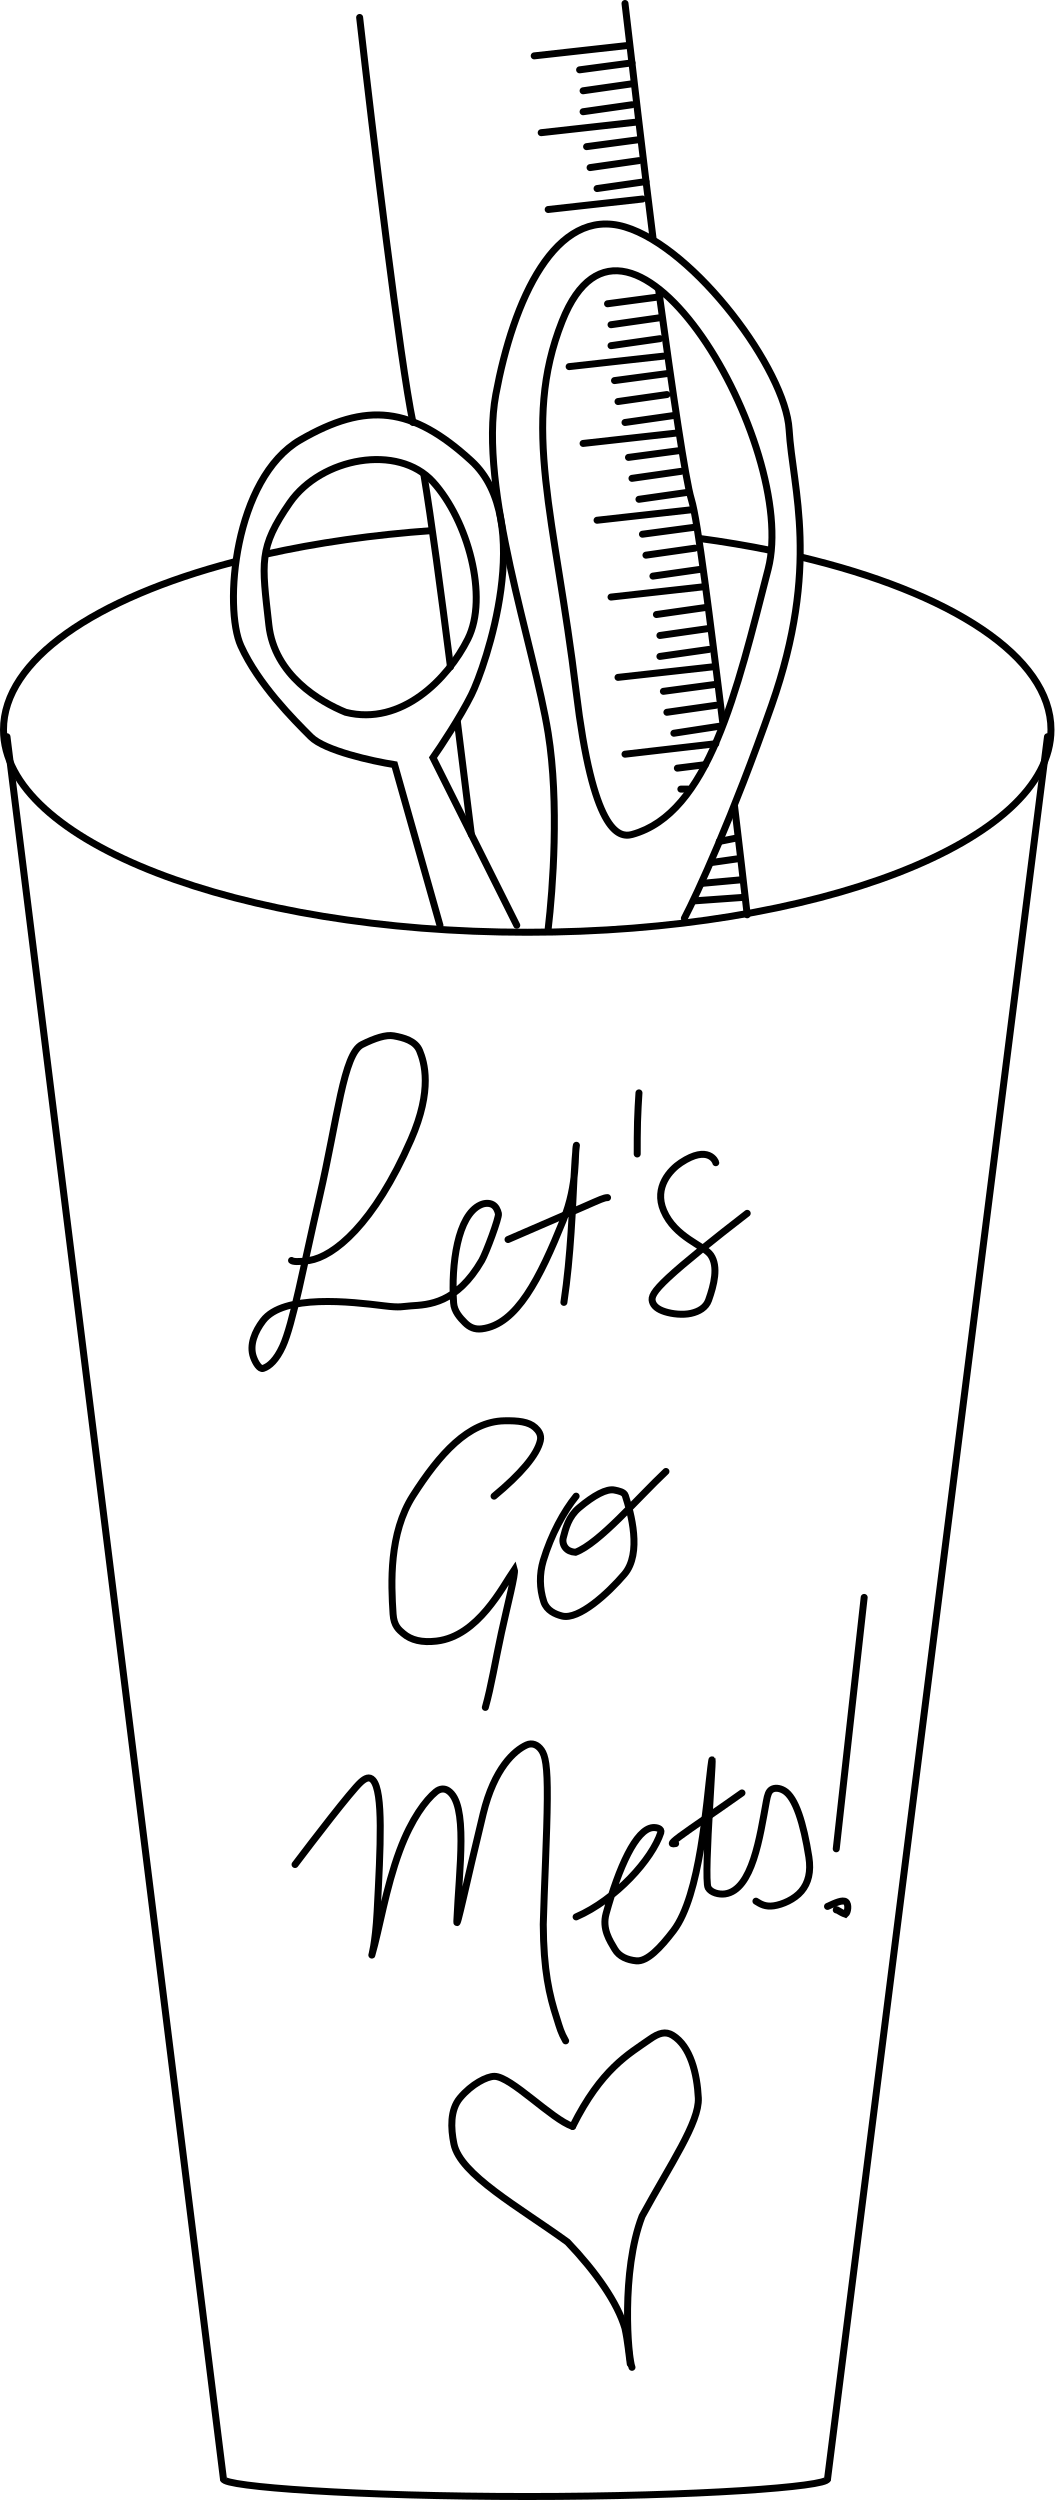
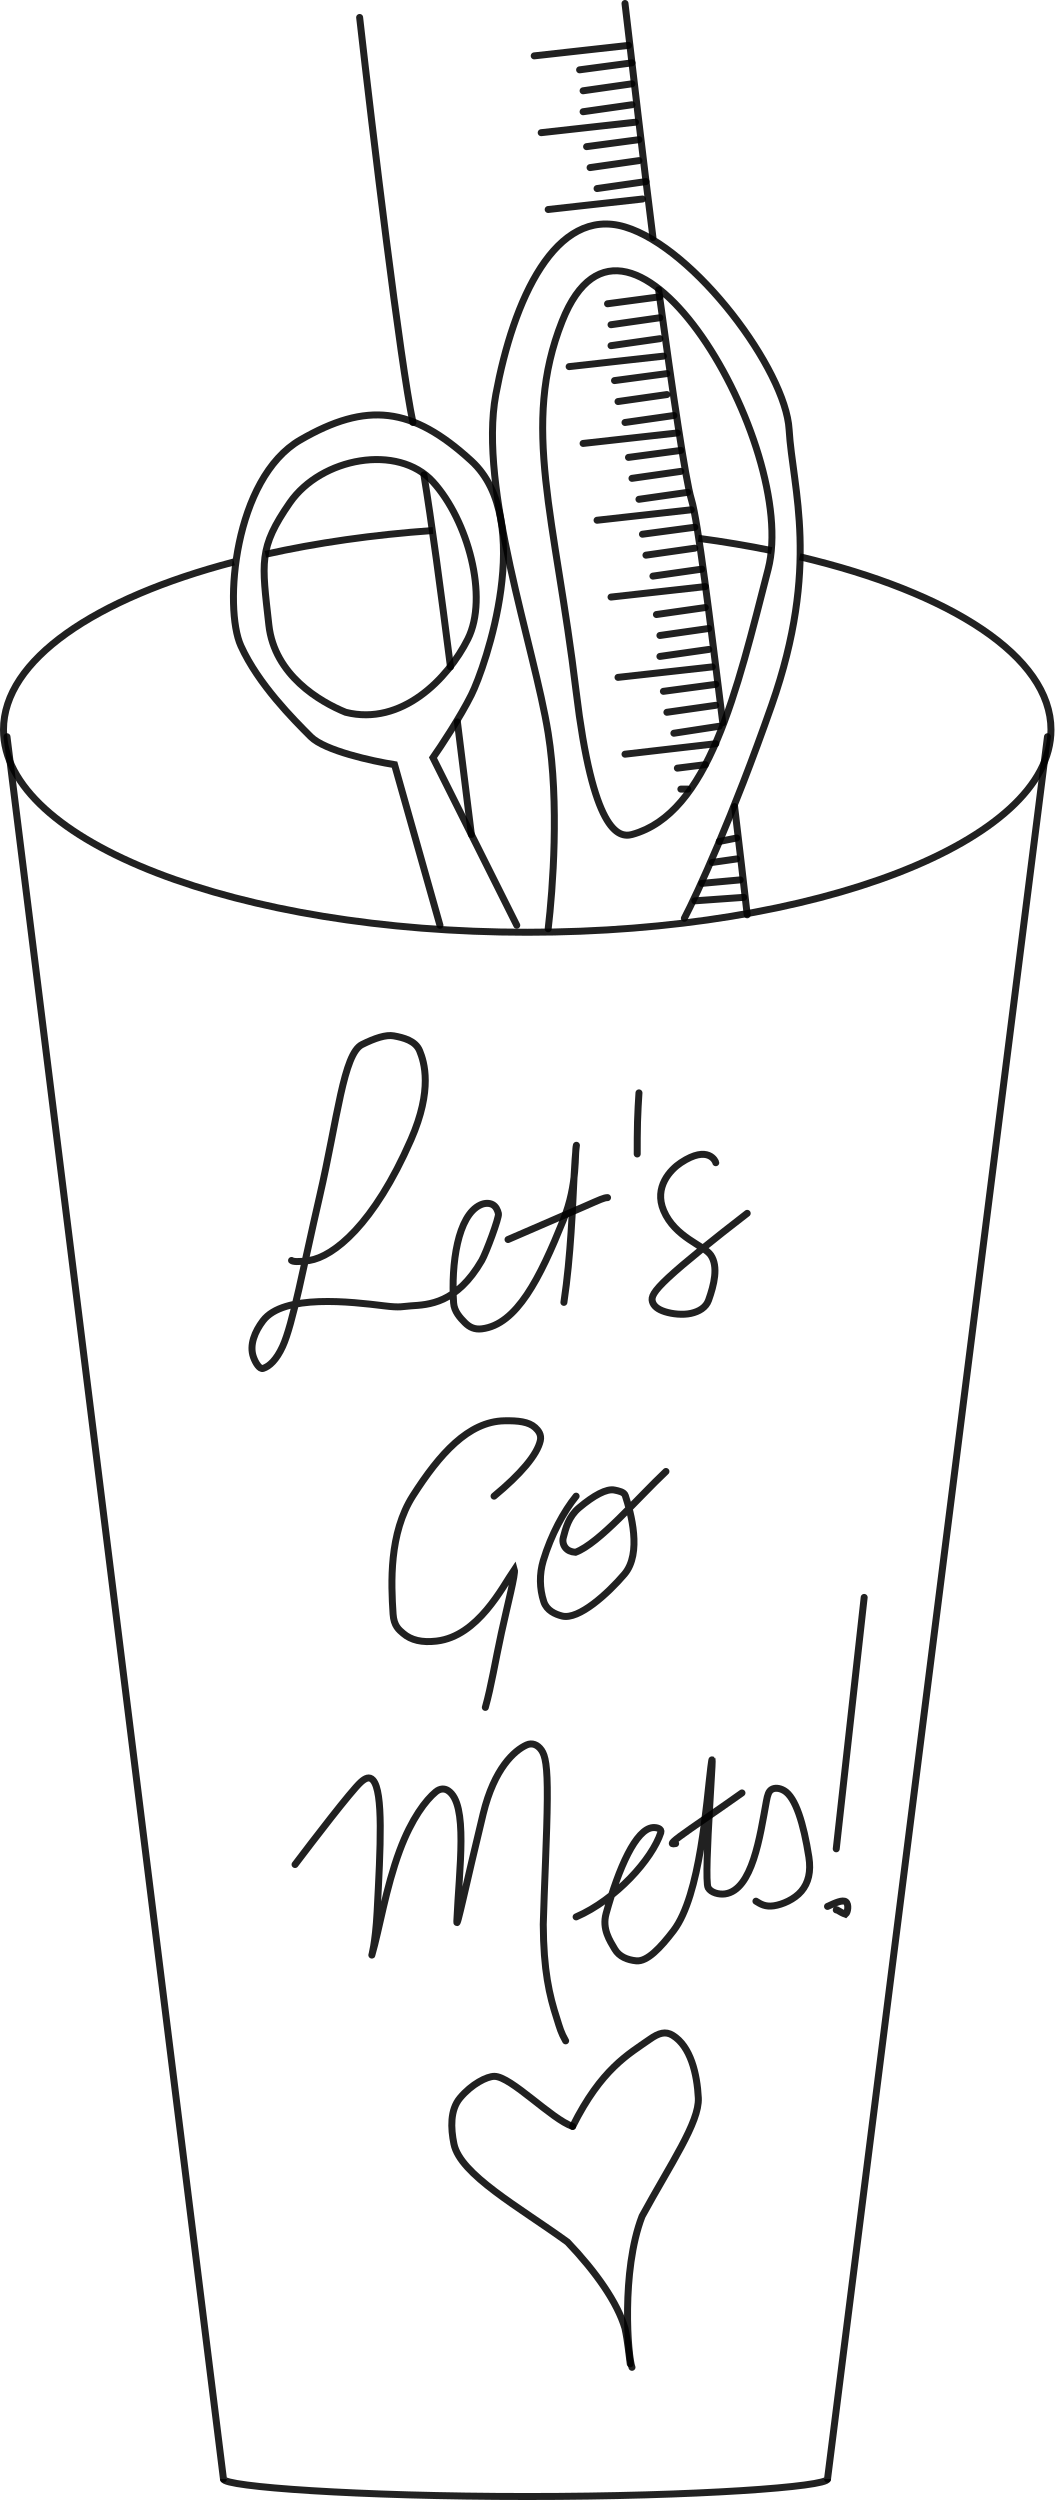
- <svg xmlns="http://www.w3.org/2000/svg" width="151" height="358" fill="none">
-   <path stroke="#000" d="M38 79.38c7.31-1.635 15.4-2.807 24-3.411M100 77.083c3.635.485 7.143 1.076 10.5 1.762M33.5 80.47C13.587 85.684.5 94.501.5 104.5c0 16.016 33.579 29 75 29s75-12.984 75-29c0-10.493-14.412-19.684-36-24.776M118.5 355c0 1.105-18.7 2.5-43 2.5S32 356.105 32 355" />
-   <path stroke="#000" stroke-linecap="round" d="M1 105.5 32 355M150 105.5 118.5 355" />
-   <path fill="#000" d="m90.5 119.5.132.483zm-8-20.5-.496.06zm-2-53 .465.184zm10 73.5-.132-.482c-.416.113-.882.138-1.397-.124-.532-.271-1.182-.879-1.88-2.176-1.403-2.605-2.895-7.786-4.094-17.777L82.5 99l-.496.059c1.2 10.008 2.708 15.35 4.206 18.132.751 1.396 1.527 2.196 2.307 2.593.797.406 1.531.357 2.115.198zm-8-20.5.496-.06c-.75-6.26-1.623-11.769-2.415-16.737-.793-4.973-1.503-9.396-1.935-13.505-.863-8.207-.61-15.117 2.319-22.514L80.5 46l-.465-.184c-3.01 7.603-3.256 14.693-2.384 22.986.436 4.141 1.15 8.593 1.942 13.558.792 4.969 1.662 10.46 2.41 16.7zm-2-53 .465.184c1.168-2.95 2.542-4.822 4.004-5.86 1.444-1.024 3.014-1.264 4.667-.876 1.672.392 3.444 1.433 5.23 3 1.782 1.562 3.552 3.627 5.224 6.025 3.343 4.798 6.258 10.89 8.056 16.866 1.803 5.99 2.461 11.792 1.37 16.037l.484.124.484.125c1.159-4.506.442-10.517-1.38-16.574-1.827-6.07-4.787-12.26-8.194-17.15-1.703-2.445-3.526-4.575-5.385-6.206-1.855-1.626-3.77-2.777-5.66-3.22-1.91-.449-3.778-.17-5.475 1.034-1.678 1.191-3.148 3.258-4.355 6.307zM110 81.5l-.484-.124c-2.255 8.768-4.37 17.472-7.289 24.367-2.926 6.911-6.595 11.839-11.859 13.275l.132.482.132.483c5.736-1.565 9.567-6.886 12.516-13.85 2.956-6.981 5.091-15.777 7.336-24.508z" />
-   <path stroke="#000" stroke-linecap="round" d="M78.5 133c.667-5.667 1.6-18 0-28-2-12.5-10-35-7.5-48.5s8.5-27 18.5-24 23 20.5 23.5 29 4.5 19.5-2.5 39.5c-5.6 16-10.667 27-12.5 30.5" />
-   <path stroke="#000" stroke-linecap="round" d="m63 132.5-6.5-23c-3.167-.5-10-2-12-4-2.5-2.5-7.5-7.5-10-13S33.51 68.494 43 63c9.5-5.5 16-4.792 24.5 3 9.273 8.5 2 29.5 0 33.5-1.6 3.2-4.333 7.333-5.5 9l12 24" />
-   <path stroke="#000" stroke-linecap="round" d="M38.5 89.5c.8 7.2 7.333 11 11 12.5 8 2 14.636-4.773 17.5-10.5 3-6 0-17-5-22.5s-16-3.5-20.5 3-4 8.5-3 17.5ZM89.5.5c1.009 8.631 2.498 21.548 4 33.5M94.317 41.5c1.998 14.673 3.872 27.363 4.683 30 .962 3.126 2.644 17.107 4.5 32M105.193 115.5c.694 5.804 1.321 11.211 1.807 15.5M67.5 119.5c-.622-5.016-1.302-10.538-2-16.124" />
-   <path stroke="#000" stroke-linecap="round" d="M64.508 95.5c-1.374-10.815-2.743-21.076-3.803-27.5M59.132 60.5c-1.825-8.643-5.77-41.547-7.632-58M90 6.5 76.5 8M91 17.5 77.5 19M90.5 9 83 10M90.5 12l-7 1M90.5 15l-7 1M92 28.5 78.5 30M91.5 20 84 21M91.5 23l-7 1M92.5 26l-7 1M95 51l-13.5 1.5M94.5 42.5l-7.5 1M94.5 45.5l-7 1M94.5 48.5l-7 1M97 62l-13.5 1.5M95.5 53.5l-7.5 1M102 95.5 88.5 97M101 87l-7 1M101.5 90l-7 1M101.5 93l-7 1M102.5 106.5l-13 1.5M102.5 98 95 99M102.5 101l-7 1M103 104l-6.5 1M101 109.5l-4 .5M98.5 113h-1M106.5 128.5l-7 .5M105.5 120l-2.5.5M105.5 123l-3.5.5M106 126l-5.5.5M95.5 56.5l-7 1M96.5 59.5l-7 1M99 73l-13.5 1.5M97.5 64.5l-7.5 1M97.5 67.5l-7 1M98.5 70.5l-7 1M101 84l-13.5 1.5M99.5 75.5l-7.5 1M99.5 78.5l-7 1M100.5 81.5l-7 1M41.75 180.5c.165.165.992.25 2.53.003 3.51-.565 9.242-5.119 14.569-17.298C62 156 60.753 152.093 60.089 150.47c-.593-1.449-2.331-1.885-3.704-2.135-1.11-.202-2.707.328-4.539 1.241-2.661 1.328-3.501 10.604-6.085 21.792-2.311 10.007-3.836 18.28-5.292 21.443-.886 1.925-1.882 2.852-2.795 3.147-.49.158-1.079-.778-1.376-1.613-.621-1.742.197-3.67 1.36-5.209 2.928-3.875 12.632-2.721 17.37-2.138 2.367.291 2.573.082 3.82 0 2.474-.164 6.533-.274 10.138-6.498.61-1.052 2.514-6.155 2.39-6.7s-.371-1.04-.829-1.295-1.117-.255-1.746.034c-3.269 1.501-4.211 8.511-3.847 14.026.08 1.23.951 2.165 1.62 2.84s1.411 1.005 2.412.886c5.014-.594 8.329-7.261 11.67-15.552 2.123-5.268 1.591-9.646 1.884-10.733.045-.178-.12.399-.329 4.409s-.456 11.435-1.461 18.085" />
-   <path stroke="#000" stroke-linecap="round" d="M72.75 177.5c4.207-1.815 8.415-3.63 10.83-4.689 2.415-1.058 2.91-1.306 3.42-1.311M91.5 156.5c-.082 1.32-.165 2.64-.207 4.145-.043 1.505-.043 3.155-.043 4.605M102.5 166.5c0-.165-1.041-2.62-5 0-1.497.991-3.883 3.5-2.463 6.861 1.63 3.855 5.79 4.967 6.748 6.378 1.113 1.64.467 4.249-.32 6.454-.373 1.043-1.365 1.627-2.532 1.885-1.168.257-2.653.092-3.707-.24-1.053-.333-1.631-.828-1.805-1.454s.074-1.369 2.305-3.443 6.439-5.456 11.274-9.191M70.75 214.25c3.795-3.135 6.162-5.905 6.623-7.944.194-.863-.283-1.461-.742-1.882-.908-.834-2.456-1.006-4.407-.966-5.171.106-9.284 4.772-13.085 10.72-3.454 5.404-3.139 12.545-2.85 16.958.112 1.712.866 2.269 1.452 2.773 1.124.965 2.666 1.341 4.784 1.094 5.93-.693 9.46-7.805 11.133-10.244.187.614-.968 4.986-1.852 9.054-.883 4.067-1.461 7.697-2.306 10.687M82.5 214.25c-1.745 2.16-3.575 5.48-4.705 9.235a9.93 9.93 0 0 0 .076 5.88c.419 1.259 1.624 1.8 2.622 2.05 2.376.596 6.567-3.23 8.918-5.989 2.553-2.995.924-8.826.135-11.252-.174-.536-.951-.669-1.537-.796-1.144-.249-2.996.78-5.078 2.526-1.547 1.298-1.928 3.006-2.262 4.254a1.65 1.65 0 0 0 .286 1.461c.29.379.785.626 1.453.671 3.415-1.28 8.892-7.745 12.956-11.575M42.25 267c2.56-3.385 7.993-10.492 9.406-11.782.64-.584 1.249-.878 1.753-.305 1.488 1.69 1.093 9.445.595 18.856-.246 4.646-.837 6.474-.755 6.196 1.087-3.712 1.991-9.602 3.986-14.967 1.702-4.578 3.758-7.24 5.171-8.407.613-.505 1.249-.506 1.753-.177 2.928 1.911 1.593 11.116 1.26 18.704-.065 1.481 1.319-5.308 3.771-15.38 1.587-6.52 4.468-9.065 6.214-9.858.788-.358 1.581-.05 2.129.736.547.787.877 2.189.84 6.995-.035 4.807-.448 12.974-.578 17.965.035 6.559.865 10.154 1.948 13.484.422 1.35.587 2.01 1.257 3.19M82.5 274.5c5.733-2.482 10.9-8.31 12.125-12.072.187-.575-.615-.758-1.118-.719-2.44.188-4.907 5.761-6.712 12.31-.61 2.214.535 3.891 1.241 5.097.627 1.072 1.791 1.549 3.079 1.675 1.554.153 3.458-1.861 5.33-4.315 3.878-5.082 4.715-18.491 5.346-23.431.787-6.16-1.126 15.948-.381 17.279.404.721 1.57 1.001 2.41.884 3.934-.551 5.005-8.263 5.927-13.275.171-.927.333-1.423.748-1.678s1.075-.255 1.786.158c1.652.957 2.797 4.727 3.548 9.511.333 2.125-.074 3.711-1.068 4.89s-2.726 1.921-3.949 2.097c-1.222.177-1.882-.236-2.562-.661" />
-   <path stroke="#000" stroke-linecap="round" d="M96.75 264c-.495.083-.99.165.611-1.03 1.602-1.195 5.314-3.67 8.889-6.22M119.75 264.75l4-36M119.75 273.5c0-.165.495.328 1.328.625.337-.28.502-1.435.051-1.782-.451-.348-1.524.147-2.629.657M82 304.5c-2.975-.985-8.82-7.165-11.2-7.167-1.07-.002-3.264 1.105-4.929 3.1-1.431 1.715-1.327 4.322-.871 6.567.896 4.408 9.365 9.055 16.267 14.061 4.103 4.304 7.143 8.672 8.226 12.328.422 1.924.587 3.986.757 5.111" />
-   <path stroke="#000" stroke-linecap="round" d="M82 304.5c4.125-8.25 7.983-10.32 11.061-12.485 1.3-.914 2.254-1.175 3.258-.561 2.569 1.571 3.511 5.529 3.681 8.979.171 3.461-3.975 9.44-8.055 16.931-3.027 7.874-2.027 20.216-1.445 21.636" />
+ <svg xmlns="http://www.w3.org/2000/svg" viewBox="0 0 151 358" width="151" height="358" fill="none">
+   <path stroke="rgba(0, 0, 0, .87)" d="M38 79.38c7.31-1.635 15.4-2.807 24-3.411M100 77.083c3.635.485 7.143 1.076 10.5 1.762M33.5 80.47C13.587 85.684.5 94.501.5 104.5c0 16.016 33.579 29 75 29s75-12.984 75-29c0-10.493-14.412-19.684-36-24.776M118.5 355c0 1.105-18.7 2.5-43 2.5S32 356.105 32 355" />
+   <path stroke="rgba(0, 0, 0, .87)" stroke-linecap="round" d="M1 105.5 32 355M150 105.5 118.5 355" />
+   <path fill="rgba(0, 0, 0, .87)" d="m90.5 119.5.132.483zm-8-20.5-.496.06zm-2-53 .465.184zm10 73.5-.132-.482c-.416.113-.882.138-1.397-.124-.532-.271-1.182-.879-1.88-2.176-1.403-2.605-2.895-7.786-4.094-17.777L82.5 99l-.496.059c1.2 10.008 2.708 15.35 4.206 18.132.751 1.396 1.527 2.196 2.307 2.593.797.406 1.531.357 2.115.198zm-8-20.5.496-.06c-.75-6.26-1.623-11.769-2.415-16.737-.793-4.973-1.503-9.396-1.935-13.505-.863-8.207-.61-15.117 2.319-22.514L80.5 46l-.465-.184c-3.01 7.603-3.256 14.693-2.384 22.986.436 4.141 1.15 8.593 1.942 13.558.792 4.969 1.662 10.46 2.41 16.7zm-2-53 .465.184c1.168-2.95 2.542-4.822 4.004-5.86 1.444-1.024 3.014-1.264 4.667-.876 1.672.392 3.444 1.433 5.23 3 1.782 1.562 3.552 3.627 5.224 6.025 3.343 4.798 6.258 10.89 8.056 16.866 1.803 5.99 2.461 11.792 1.37 16.037l.484.124.484.125c1.159-4.506.442-10.517-1.38-16.574-1.827-6.07-4.787-12.26-8.194-17.15-1.703-2.445-3.526-4.575-5.385-6.206-1.855-1.626-3.77-2.777-5.66-3.22-1.91-.449-3.778-.17-5.475 1.034-1.678 1.191-3.148 3.258-4.355 6.307zM110 81.5l-.484-.124c-2.255 8.768-4.37 17.472-7.289 24.367-2.926 6.911-6.595 11.839-11.859 13.275l.132.482.132.483c5.736-1.565 9.567-6.886 12.516-13.85 2.956-6.981 5.091-15.777 7.336-24.508z" />
+   <path stroke="rgba(0, 0, 0, .87)" stroke-linecap="round" d="M78.5 133c.667-5.667 1.6-18 0-28-2-12.5-10-35-7.5-48.5s8.5-27 18.5-24 23 20.5 23.5 29 4.5 19.5-2.5 39.5c-5.6 16-10.667 27-12.5 30.5" />
+   <path stroke="rgba(0, 0, 0, .87)" stroke-linecap="round" d="m63 132.5-6.5-23c-3.167-.5-10-2-12-4-2.5-2.5-7.5-7.5-10-13S33.51 68.494 43 63c9.5-5.5 16-4.792 24.5 3 9.273 8.5 2 29.5 0 33.5-1.6 3.2-4.333 7.333-5.5 9l12 24" />
+   <path stroke="rgba(0, 0, 0, .87)" stroke-linecap="round" d="M38.5 89.5c.8 7.2 7.333 11 11 12.5 8 2 14.636-4.773 17.5-10.5 3-6 0-17-5-22.5s-16-3.5-20.5 3-4 8.5-3 17.5ZM89.5.5c1.009 8.631 2.498 21.548 4 33.5M94.317 41.5c1.998 14.673 3.872 27.363 4.683 30 .962 3.126 2.644 17.107 4.5 32M105.193 115.5c.694 5.804 1.321 11.211 1.807 15.5M67.5 119.5c-.622-5.016-1.302-10.538-2-16.124" />
+   <path stroke="rgba(0, 0, 0, .87)" stroke-linecap="round" d="M64.508 95.5c-1.374-10.815-2.743-21.076-3.803-27.5M59.132 60.5c-1.825-8.643-5.77-41.547-7.632-58M90 6.5 76.5 8M91 17.5 77.5 19M90.5 9 83 10M90.5 12l-7 1M90.5 15l-7 1M92 28.5 78.5 30M91.5 20 84 21M91.5 23l-7 1M92.5 26l-7 1M95 51l-13.5 1.5M94.5 42.5l-7.5 1M94.5 45.5l-7 1M94.5 48.5l-7 1M97 62l-13.5 1.5M95.5 53.5l-7.5 1M102 95.5 88.5 97M101 87l-7 1M101.5 90l-7 1M101.5 93l-7 1M102.5 106.5l-13 1.5M102.5 98 95 99M102.5 101l-7 1M103 104l-6.5 1M101 109.5l-4 .5M98.5 113h-1M106.5 128.5l-7 .5M105.5 120l-2.5.5M105.5 123l-3.5.5M106 126l-5.5.5M95.5 56.5l-7 1M96.5 59.5l-7 1M99 73l-13.5 1.5M97.5 64.5l-7.5 1M97.5 67.5l-7 1M98.5 70.5l-7 1M101 84l-13.5 1.5M99.5 75.5l-7.5 1M99.5 78.5l-7 1M100.5 81.5l-7 1M41.75 180.5c.165.165.992.25 2.53.003 3.51-.565 9.242-5.119 14.569-17.298C62 156 60.753 152.093 60.089 150.47c-.593-1.449-2.331-1.885-3.704-2.135-1.11-.202-2.707.328-4.539 1.241-2.661 1.328-3.501 10.604-6.085 21.792-2.311 10.007-3.836 18.28-5.292 21.443-.886 1.925-1.882 2.852-2.795 3.147-.49.158-1.079-.778-1.376-1.613-.621-1.742.197-3.67 1.36-5.209 2.928-3.875 12.632-2.721 17.37-2.138 2.367.291 2.573.082 3.82 0 2.474-.164 6.533-.274 10.138-6.498.61-1.052 2.514-6.155 2.39-6.7s-.371-1.04-.829-1.295-1.117-.255-1.746.034c-3.269 1.501-4.211 8.511-3.847 14.026.08 1.23.951 2.165 1.62 2.84s1.411 1.005 2.412.886c5.014-.594 8.329-7.261 11.67-15.552 2.123-5.268 1.591-9.646 1.884-10.733.045-.178-.12.399-.329 4.409s-.456 11.435-1.461 18.085" />
+   <path stroke="rgba(0, 0, 0, .87)" stroke-linecap="round" d="M72.75 177.5c4.207-1.815 8.415-3.63 10.83-4.689 2.415-1.058 2.91-1.306 3.42-1.311M91.5 156.5c-.082 1.32-.165 2.64-.207 4.145-.043 1.505-.043 3.155-.043 4.605M102.5 166.5c0-.165-1.041-2.62-5 0-1.497.991-3.883 3.5-2.463 6.861 1.63 3.855 5.79 4.967 6.748 6.378 1.113 1.64.467 4.249-.32 6.454-.373 1.043-1.365 1.627-2.532 1.885-1.168.257-2.653.092-3.707-.24-1.053-.333-1.631-.828-1.805-1.454s.074-1.369 2.305-3.443 6.439-5.456 11.274-9.191M70.75 214.25c3.795-3.135 6.162-5.905 6.623-7.944.194-.863-.283-1.461-.742-1.882-.908-.834-2.456-1.006-4.407-.966-5.171.106-9.284 4.772-13.085 10.72-3.454 5.404-3.139 12.545-2.85 16.958.112 1.712.866 2.269 1.452 2.773 1.124.965 2.666 1.341 4.784 1.094 5.93-.693 9.46-7.805 11.133-10.244.187.614-.968 4.986-1.852 9.054-.883 4.067-1.461 7.697-2.306 10.687M82.5 214.25c-1.745 2.16-3.575 5.48-4.705 9.235a9.93 9.93 0 0 0 .076 5.88c.419 1.259 1.624 1.8 2.622 2.05 2.376.596 6.567-3.23 8.918-5.989 2.553-2.995.924-8.826.135-11.252-.174-.536-.951-.669-1.537-.796-1.144-.249-2.996.78-5.078 2.526-1.547 1.298-1.928 3.006-2.262 4.254a1.65 1.65 0 0 0 .286 1.461c.29.379.785.626 1.453.671 3.415-1.28 8.892-7.745 12.956-11.575M42.25 267c2.56-3.385 7.993-10.492 9.406-11.782.64-.584 1.249-.878 1.753-.305 1.488 1.69 1.093 9.445.595 18.856-.246 4.646-.837 6.474-.755 6.196 1.087-3.712 1.991-9.602 3.986-14.967 1.702-4.578 3.758-7.24 5.171-8.407.613-.505 1.249-.506 1.753-.177 2.928 1.911 1.593 11.116 1.26 18.704-.065 1.481 1.319-5.308 3.771-15.38 1.587-6.52 4.468-9.065 6.214-9.858.788-.358 1.581-.05 2.129.736.547.787.877 2.189.84 6.995-.035 4.807-.448 12.974-.578 17.965.035 6.559.865 10.154 1.948 13.484.422 1.35.587 2.01 1.257 3.19M82.5 274.5c5.733-2.482 10.9-8.31 12.125-12.072.187-.575-.615-.758-1.118-.719-2.44.188-4.907 5.761-6.712 12.31-.61 2.214.535 3.891 1.241 5.097.627 1.072 1.791 1.549 3.079 1.675 1.554.153 3.458-1.861 5.33-4.315 3.878-5.082 4.715-18.491 5.346-23.431.787-6.16-1.126 15.948-.381 17.279.404.721 1.57 1.001 2.41.884 3.934-.551 5.005-8.263 5.927-13.275.171-.927.333-1.423.748-1.678s1.075-.255 1.786.158c1.652.957 2.797 4.727 3.548 9.511.333 2.125-.074 3.711-1.068 4.89s-2.726 1.921-3.949 2.097c-1.222.177-1.882-.236-2.562-.661" />
+   <path stroke="rgba(0, 0, 0, .87)" stroke-linecap="round" d="M96.75 264c-.495.083-.99.165.611-1.03 1.602-1.195 5.314-3.67 8.889-6.22M119.75 264.75l4-36M119.75 273.5c0-.165.495.328 1.328.625.337-.28.502-1.435.051-1.782-.451-.348-1.524.147-2.629.657M82 304.5c-2.975-.985-8.82-7.165-11.2-7.167-1.07-.002-3.264 1.105-4.929 3.1-1.431 1.715-1.327 4.322-.871 6.567.896 4.408 9.365 9.055 16.267 14.061 4.103 4.304 7.143 8.672 8.226 12.328.422 1.924.587 3.986.757 5.111" />
+   <path stroke="rgba(0, 0, 0, .87)" stroke-linecap="round" d="M82 304.5c4.125-8.25 7.983-10.32 11.061-12.485 1.3-.914 2.254-1.175 3.258-.561 2.569 1.571 3.511 5.529 3.681 8.979.171 3.461-3.975 9.44-8.055 16.931-3.027 7.874-2.027 20.216-1.445 21.636" />
</svg>
